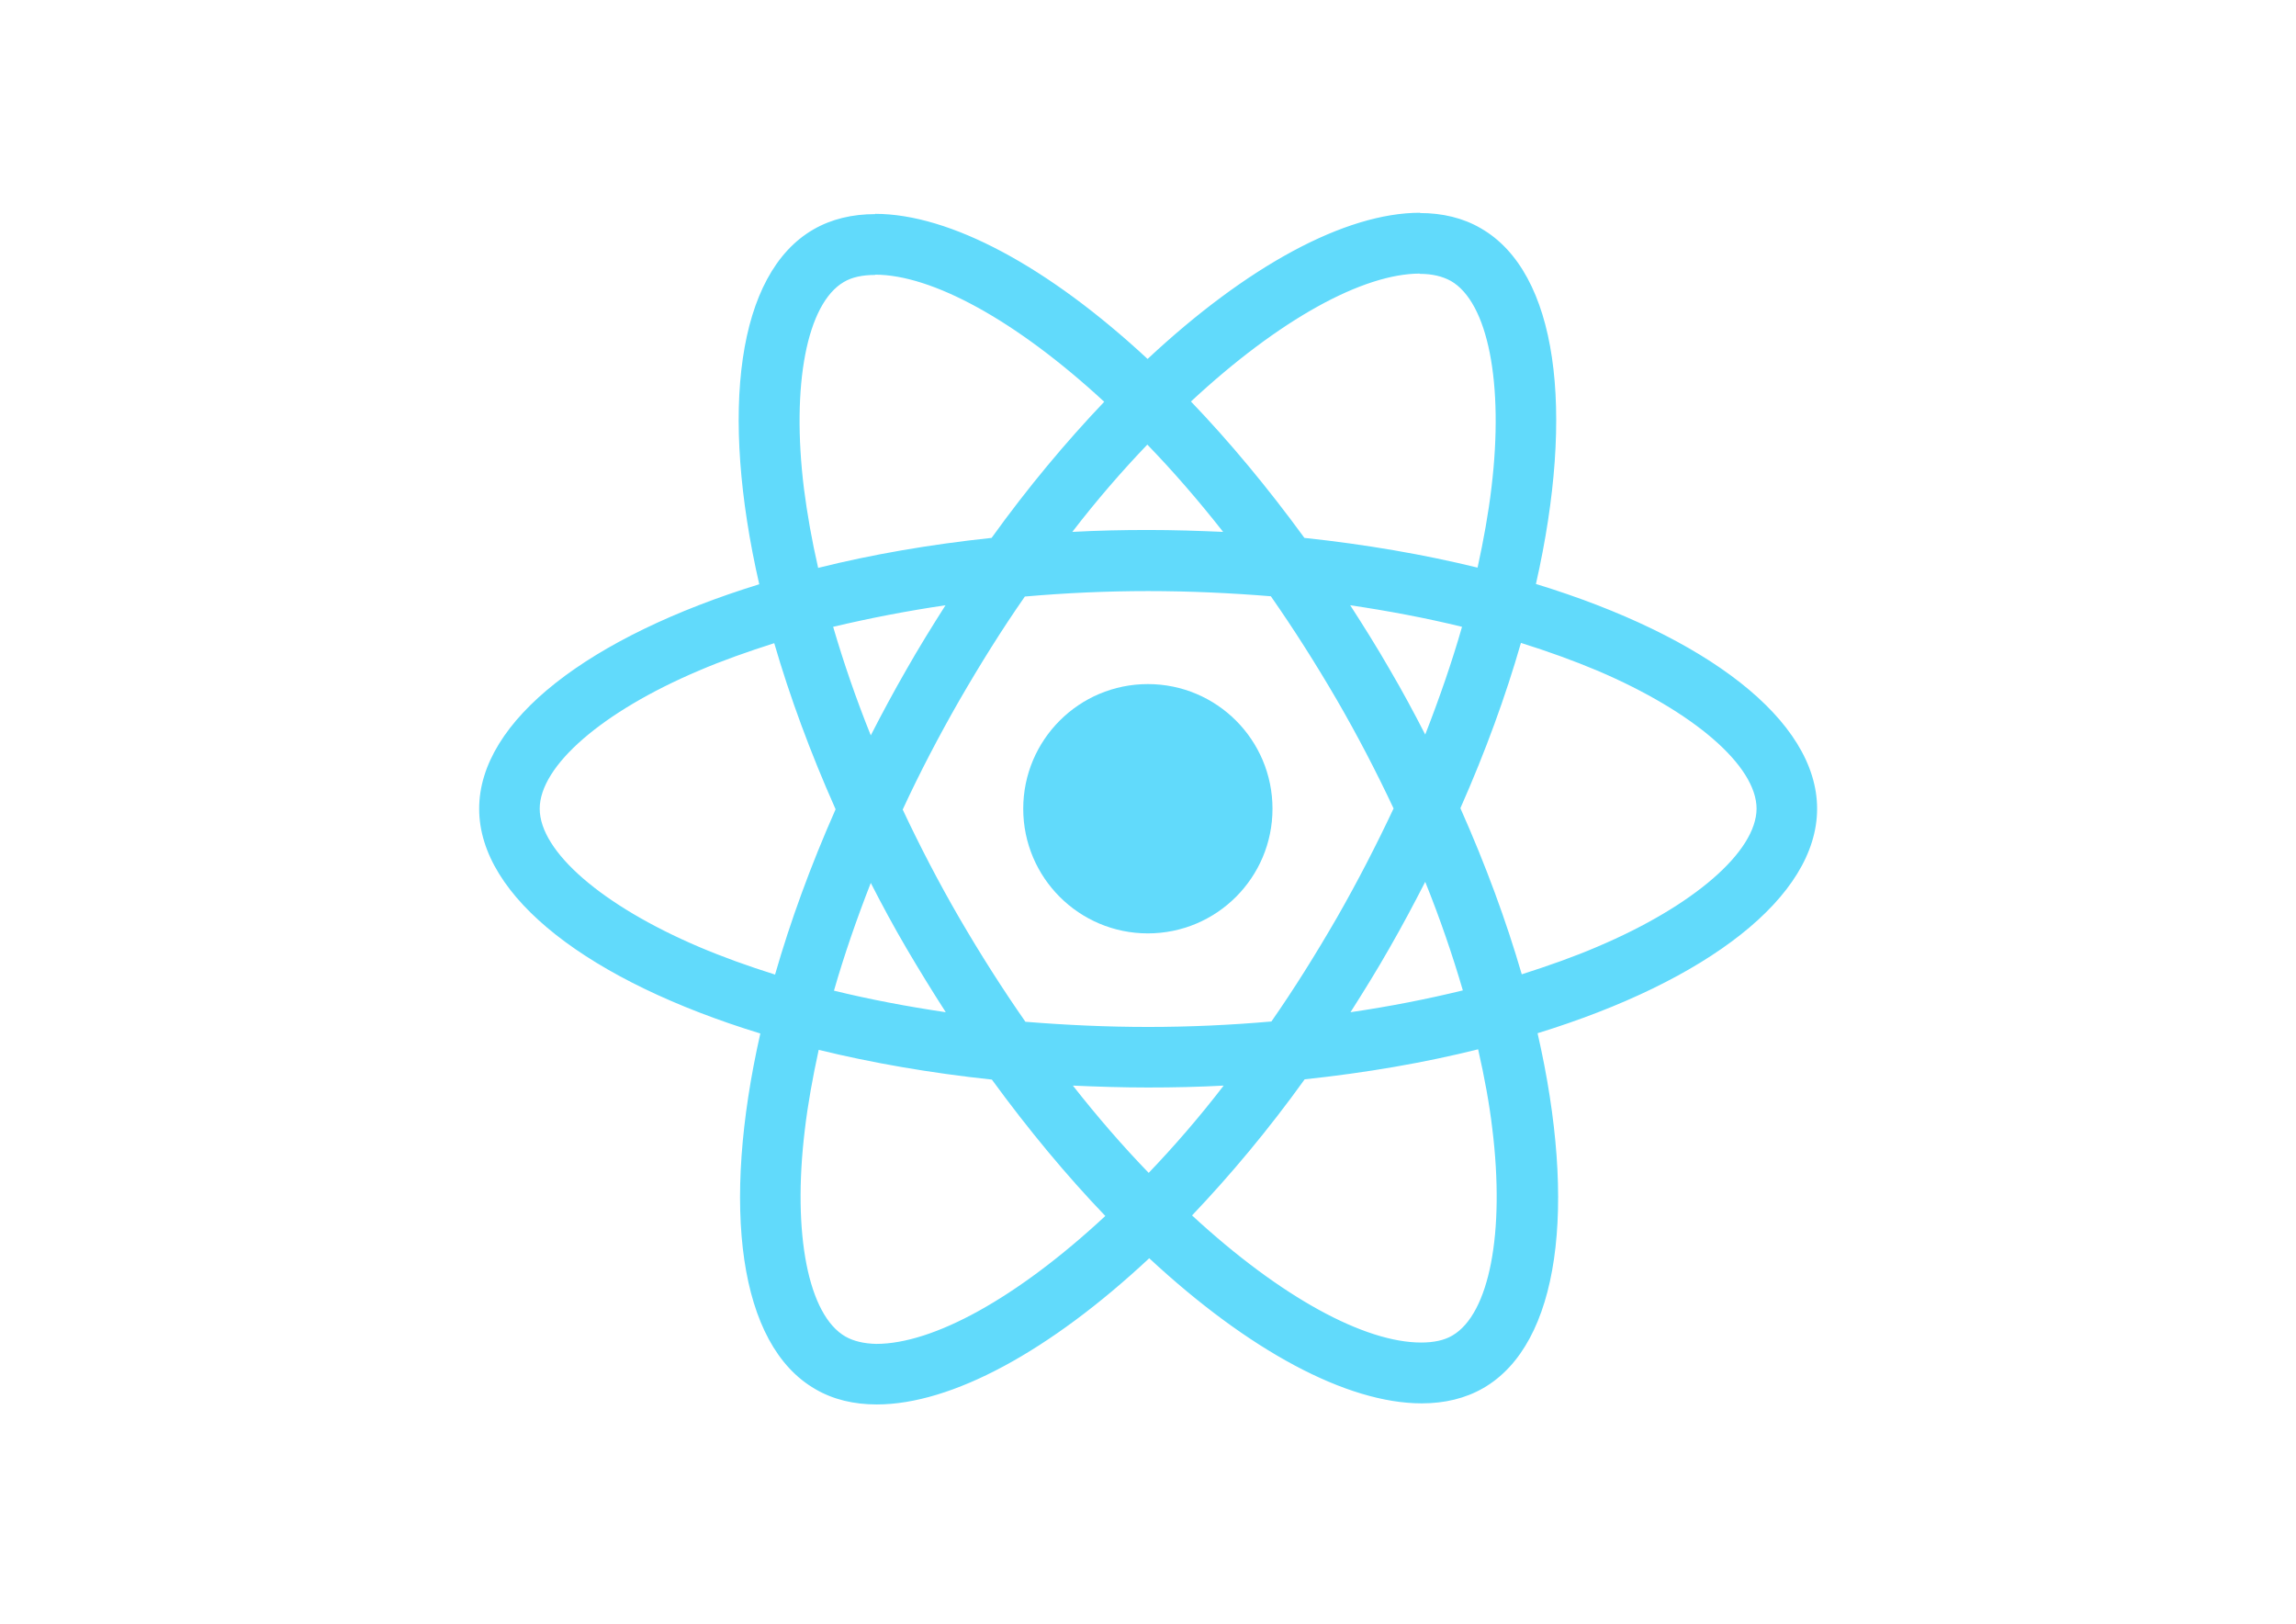
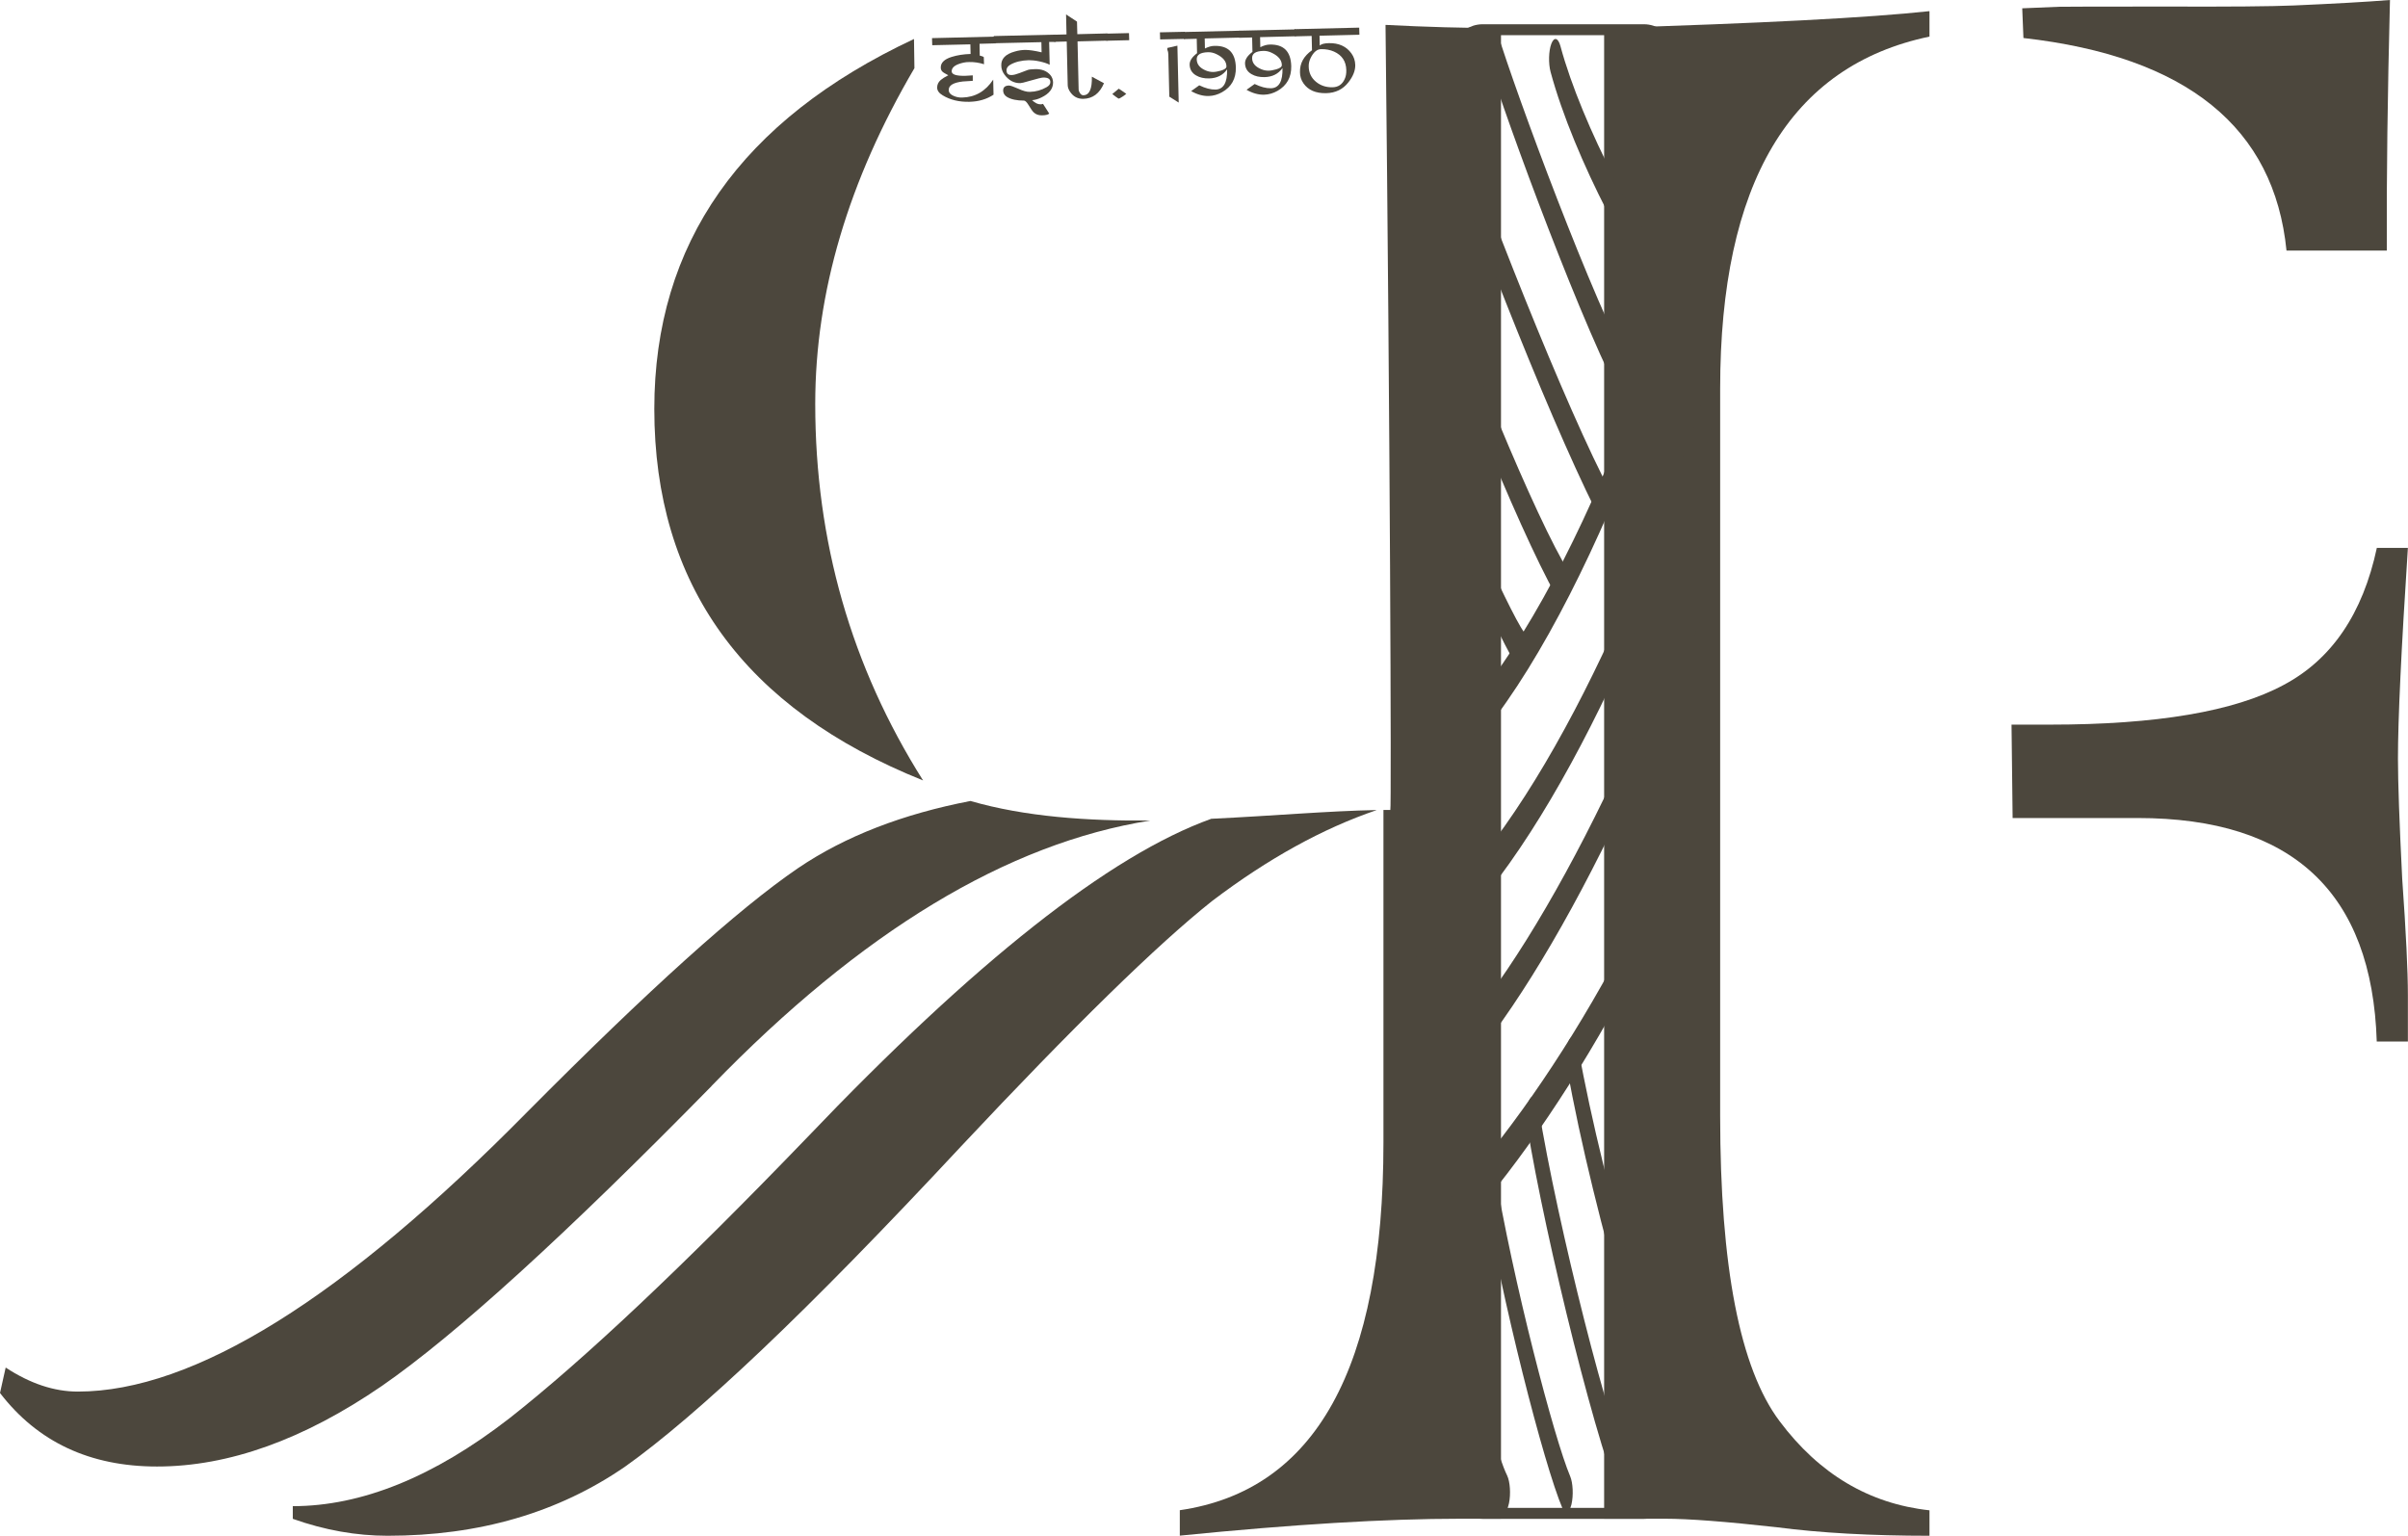
- <svg xmlns="http://www.w3.org/2000/svg" viewBox="0 0 841.9 595.3">
-   <g fill="#61DAFB">
-     <path d="M666.3 296.5c0-32.5-40.7-63.3-103.1-82.4 14.4-63.6 8-114.2-20.2-130.4-6.5-3.8-14.1-5.6-22.4-5.6v22.3c4.6 0 8.3.9 11.4 2.6 13.6 7.8 19.5 37.5 14.9 75.7-1.1 9.4-2.9 19.3-5.1 29.4-19.6-4.8-41-8.5-63.5-10.9-13.5-18.5-27.5-35.3-41.6-50 32.6-30.3 63.2-46.9 84-46.9V78c-27.5 0-63.5 19.6-99.9 53.6-36.4-33.8-72.4-53.2-99.9-53.2v22.3c20.7 0 51.4 16.5 84 46.6-14 14.7-28 31.4-41.3 49.9-22.6 2.4-44 6.1-63.6 11-2.3-10-4-19.7-5.2-29-4.7-38.2 1.1-67.9 14.6-75.8 3-1.8 6.9-2.6 11.5-2.6V78.5c-8.4 0-16 1.8-22.6 5.6-28.1 16.2-34.4 66.7-19.9 130.1-62.2 19.2-102.7 49.9-102.7 82.3 0 32.5 40.7 63.3 103.1 82.4-14.4 63.6-8 114.2 20.2 130.4 6.5 3.8 14.1 5.6 22.5 5.6 27.5 0 63.5-19.6 99.9-53.6 36.4 33.8 72.4 53.2 99.9 53.2 8.4 0 16-1.8 22.6-5.6 28.1-16.2 34.4-66.7 19.9-130.1 62-19.1 102.5-49.9 102.5-82.3zm-130.2-66.7c-3.7 12.9-8.3 26.2-13.5 39.5-4.1-8-8.4-16-13.1-24-4.6-8-9.5-15.8-14.4-23.4 14.2 2.1 27.9 4.7 41 7.9zm-45.8 106.5c-7.8 13.5-15.8 26.3-24.1 38.2-14.9 1.3-30 2-45.2 2-15.1 0-30.2-.7-45-1.9-8.3-11.9-16.4-24.6-24.2-38-7.6-13.1-14.5-26.4-20.8-39.8 6.2-13.4 13.2-26.8 20.7-39.9 7.8-13.5 15.8-26.3 24.1-38.2 14.9-1.3 30-2 45.2-2 15.1 0 30.2.7 45 1.9 8.3 11.9 16.4 24.6 24.2 38 7.6 13.1 14.5 26.4 20.8 39.8-6.3 13.4-13.2 26.8-20.7 39.9zm32.3-13c5.4 13.4 10 26.8 13.8 39.8-13.1 3.2-26.9 5.9-41.2 8 4.9-7.7 9.8-15.6 14.4-23.7 4.6-8 8.9-16.1 13-24.1zM421.2 430c-9.3-9.6-18.6-20.3-27.8-32 9 .4 18.2.7 27.5.7 9.4 0 18.7-.2 27.8-.7-9 11.7-18.3 22.4-27.5 32zm-74.4-58.9c-14.2-2.1-27.9-4.7-41-7.9 3.7-12.9 8.3-26.2 13.5-39.5 4.1 8 8.4 16 13.1 24 4.7 8 9.5 15.8 14.4 23.4zM420.7 163c9.3 9.6 18.6 20.3 27.8 32-9-.4-18.2-.7-27.5-.7-9.4 0-18.7.2-27.8.7 9-11.7 18.3-22.4 27.5-32zm-74 58.9c-4.9 7.7-9.8 15.6-14.4 23.7-4.6 8-8.9 16-13 24-5.4-13.4-10-26.8-13.8-39.8 13.1-3.1 26.9-5.8 41.2-7.9zm-90.5 125.2c-35.4-15.1-58.3-34.9-58.3-50.6 0-15.7 22.9-35.6 58.3-50.6 8.6-3.7 18-7 27.7-10.1 5.7 19.6 13.2 40 22.5 60.9-9.2 20.8-16.6 41.1-22.2 60.6-9.9-3.1-19.3-6.5-28-10.2zM310 490c-13.6-7.8-19.5-37.5-14.9-75.7 1.1-9.4 2.9-19.3 5.1-29.4 19.6 4.8 41 8.5 63.5 10.9 13.5 18.5 27.5 35.3 41.6 50-32.6 30.3-63.2 46.9-84 46.9-4.5-.1-8.3-1-11.3-2.7zm237.2-76.2c4.7 38.2-1.1 67.9-14.6 75.8-3 1.8-6.9 2.6-11.5 2.6-20.7 0-51.4-16.5-84-46.6 14-14.7 28-31.4 41.3-49.9 22.6-2.4 44-6.1 63.6-11 2.3 10.1 4.1 19.8 5.2 29.1zm38.5-66.7c-8.6 3.7-18 7-27.7 10.1-5.7-19.6-13.2-40-22.5-60.9 9.2-20.8 16.6-41.1 22.2-60.6 9.9 3.1 19.3 6.5 28.1 10.2 35.4 15.1 58.3 34.9 58.3 50.6-.1 15.7-23 35.6-58.4 50.6zM320.8 78.4z" />
-     <circle cx="420.9" cy="296.5" r="45.7" />
-     <path d="M520.5 78.1z" />
+ <svg xmlns="http://www.w3.org/2000/svg" id="Layer_2" data-name="Layer 2" viewBox="0 0 220.41 140.6">
+   <defs>
+     <style>
+       .cls-1 {
+         fill: #4c473d;
+       }
+ 
+       .cls-2 {
+         fill: none;
+         stroke: #4c473d;
+         stroke-miterlimit: 10;
+       }
+     </style>
+   </defs>
+   <g id="Layer_1-2" data-name="Layer 1">
+     <path class="cls-1" d="m91.15,3.97l-1.49.04.02,1.08c.17.04.3.08.37.14l.02.65c-.44-.14-.89-.21-1.36-.2-.34,0-.66.07-.98.19-.42.16-.62.38-.62.66,0,.29.42.43,1.25.41.02,0,.14,0,.35-.02l.33-.02v.5c-.48.03-.79.05-.91.06-.87.1-1.3.36-1.29.78,0,.24.16.42.47.55.24.1.49.15.77.14,1.18-.03,2.12-.57,2.83-1.64l.03,1.38c-.62.41-1.35.63-2.21.65-.93.02-1.75-.17-2.44-.59-.34-.2-.51-.44-.51-.71,0-.27.1-.5.33-.7.14-.12.37-.27.69-.43l-.36-.2c-.22-.12-.33-.28-.33-.49-.01-.45.32-.78,1-.99.51-.16,1.09-.25,1.73-.27l-.02-.88-3.49.08-.02-.65,5.82-.14.02.65Z" />
+     <path class="cls-1" d="m96.62,3.84h-.59s.05,2.09.05,2.09c-.22-.12-.53-.22-.93-.31-.38-.08-.71-.11-.98-.11-.67.02-1.22.15-1.67.4-.25.14-.38.32-.37.54,0,.29.16.43.47.42.18,0,.43-.07.72-.18.19-.07.44-.17.74-.28.13-.05.35-.07.67-.08.63-.02,1.1.17,1.42.55.15.18.23.4.24.65.01.58-.34,1.04-1.06,1.39-.3.15-.58.23-.86.25.27.26.52.38.76.38.08,0,.16-.01.24-.04l.57.89c-.11.1-.34.16-.69.16-.28,0-.53-.08-.73-.27-.11-.1-.26-.32-.46-.65-.17-.28-.31-.42-.42-.43-.67,0-1.19-.11-1.56-.33-.23-.14-.35-.33-.36-.58,0-.31.17-.46.53-.47.14,0,.42.1.85.29.43.2.79.3,1.06.29.55-.01,1.07-.16,1.54-.43.23-.13.35-.29.34-.48,0-.28-.23-.41-.66-.4-.13,0-.57.11-1.3.32-.43.13-.69.19-.79.19-.58.01-1.06-.25-1.45-.78-.19-.26-.29-.54-.29-.84-.02-.61.39-1.04,1.23-1.27.34-.1.67-.15.97-.15.35,0,.85.07,1.49.22l-.02-.93-4.34.1-.02-.66,5.63-.13.02.65Z" />
+     <path class="cls-1" d="m101.39,3.72l-2.76.07.1,4.39c0,.12.05.24.13.36.09.12.19.19.31.18.54-.01.8-.58.77-1.7l1.11.6c-.4.94-1.03,1.41-1.91,1.43-.51,0-.91-.21-1.21-.67-.13-.2-.2-.4-.2-.6l-.09-3.98-1.14.03v-.65s1.12-.03,1.12-.03l-.04-1.83,1,.66.03,1.15,2.76-.07.02.65Z" />
+     <path class="cls-1" d="m103.36,3.68l-2.1.05v-.65s2.08-.05,2.08-.05l.02.65Zm-.27,4.91c-.05.05-.17.14-.35.26-.18.12-.3.18-.34.18-.02,0-.11-.06-.29-.19-.16-.12-.26-.19-.3-.23l.59-.49s.27.16.69.47" />
+     <path class="cls-1" d="m108.47,3.56l-2.28.05-.02-.65,2.28-.05v.65Zm-.58,5.83l-.86-.54-.09-3.87c0-.15-.03-.3-.09-.43v-.16s.92-.21.92-.21l.12,5.21Z" />
+     <path class="cls-1" d="m113.51,3.44l-3.24.08.02.92c.32-.16.61-.24.87-.24,1.27-.03,1.93.63,1.96,1.98.02,1.01-.39,1.77-1.26,2.26-.39.22-.8.34-1.23.35-.53.01-1.06-.14-1.6-.45l.74-.53c.56.27,1.05.4,1.49.39.73-.02,1.09-.63,1.06-1.85-.38.54-.93.81-1.64.83-.47.01-.87-.08-1.19-.27-.39-.22-.59-.56-.6-1,0-.35.22-.69.68-1.04l-.03-1.32-1.17.03-.02-.65,5.16-.12.02.65Zm-1.25,2.63c-.01-.45-.31-.82-.91-1.11-.26-.13-.53-.19-.79-.18-.69.02-1.03.24-1.02.66.01.45.28.78.82,1.01.23.1.46.14.68.14.2,0,.44-.05.7-.12.35-.1.52-.23.52-.39" />
+     <path class="cls-1" d="m118.58,3.32l-3.24.08.02.92c.32-.16.61-.24.87-.24,1.27-.03,1.93.63,1.96,1.98.02,1.01-.4,1.77-1.26,2.26-.39.22-.8.34-1.23.35-.53.01-1.06-.14-1.6-.45l.74-.53c.56.27,1.05.4,1.49.39.74-.02,1.09-.63,1.06-1.85-.38.54-.93.81-1.64.83-.47.01-.87-.08-1.19-.27-.39-.22-.59-.56-.6-1,0-.35.22-.69.68-1.04l-.03-1.32-1.17.03-.02-.65,5.16-.12.02.65Zm-1.25,2.63c-.01-.45-.31-.82-.91-1.11-.26-.13-.53-.19-.79-.18-.69.02-1.03.24-1.02.66,0,.45.28.78.82,1.01.23.1.46.14.68.14.2,0,.44-.05.7-.12.35-.1.52-.23.52-.39" />
+     <path class="cls-1" d="m124.42,3.18l-3.64.09.02.9c.15-.14.42-.21.83-.22.91-.02,1.6.29,2.07.94.22.31.34.66.35,1.06.01.51-.2,1.04-.63,1.59-.5.64-1.18.97-2.03.99-.96.02-1.65-.28-2.08-.9-.21-.3-.32-.64-.32-1.02-.02-.82.35-1.48,1.1-2.01l-.03-1.31-1.55.04-.02-.66,5.92-.14.02.65Zm-1.19,3.23c-.02-.79-.39-1.36-1.13-1.69-.34-.15-.74-.23-1.18-.22-.37,0-.7.28-.96.82-.12.25-.18.51-.17.78.01.57.24,1.04.68,1.4.42.34.91.5,1.5.49.52-.01.89-.26,1.11-.75.11-.23.16-.51.15-.83" />
+     <path class="cls-1" d="m217.56,50.15c-1.29,6.04-4.14,10.23-8.54,12.56-4.49,2.42-11.61,3.63-21.37,3.63h-3.53c.04,2.83.07,5.68.1,8.55h11.45c14.16,0,21.45,6.82,21.88,20.46h2.85v-4.27c0-2.16-.17-5.7-.52-10.62-.26-5.18-.39-8.85-.39-11.01,0-3.54.3-9.97.91-19.29h-2.85Z" />
+     <path class="cls-1" d="m209.29,22.94c3,0,6.07,0,9.18,0-.03-6.71.07-14.34.29-22.94-2.24.18-5.17.34-8.79.5-2.07.09-5.96.12-11.66.1-6.31,0-9.59.01-9.85.02l-3.36.14.11,2.72c14.95,1.69,22.96,8.19,24.08,19.47" />
+     <path class="cls-1" d="m84.49,71.45c-6.58-10.43-9.87-21.92-9.87-34.47,0-10.21,3.04-20.45,9.08-30.74-.01-.89-.03-1.77-.04-2.67-15.83,7.42-23.77,18.71-23.77,33.86,0,16.1,8.2,27.44,24.6,34.02" />
+     <path class="cls-1" d="m176.61,3.35V1.02c-5.52.6-15.45,1.12-29.78,1.55v136.47h5.57c2.16,0,5.57.26,10.23.78,3.97.52,8.63.78,13.98.78v-2.33c-5.52-.6-10.1-3.32-13.72-8.16-3.63-4.83-5.44-14.16-5.44-27.97V35.59c0-18.82,6.39-29.57,19.16-32.24" />
+     <path class="cls-1" d="m65.13,99.42c13.7-14.15,27.09-22.23,40.17-24.3-5.74.05-11.47-.34-16.47-1.79-6.13,1.18-11.44,3.2-15.8,6.16-5.44,3.71-13.68,11.14-24.73,22.27-16.83,17.09-30.56,25.64-41.18,25.64-2.16,0-4.36-.73-6.6-2.2l-.52,2.33c3.45,4.49,8.24,6.73,14.37,6.73,6.56,0,13.42-2.46,20.59-7.38,6.73-4.66,16.79-13.81,30.17-27.45" />
+     <path class="cls-1" d="m125.98,74.16c-4.34.08-9.61.54-15.11.8-9.29,3.34-21.64,13.08-37.07,29.26-11.31,11.74-20.37,20.28-27.19,25.64-6.9,5.35-13.51,8.03-19.81,8.03v1.16c2.93,1.04,5.82,1.55,8.68,1.55,8.37,0,15.62-2.11,21.75-6.34,3.28-2.33,7.45-5.89,12.5-10.68,5.05-4.79,11.11-10.98,18.19-18.58,10.36-11.05,18.04-18.56,23.05-22.53,5.13-3.89,10.13-6.63,15.02-8.3" />
+     <path class="cls-1" d="m126.82,2.29c.41,36.23.55,71.86.44,71.86-.21,0-.42,0-.63,0v30.45c0,20.63-6.21,31.85-18.64,33.66v2.33c10.36-1.04,18.9-1.55,25.64-1.55h3.76V2.57c-3.37,0-6.9-.1-10.55-.29" />
+     <path class="cls-2" d="m150.47,138.55h-14.76c-1.93,0-3.5-2.39-3.5-5.33V8.05c0-2.94,1.57-5.33,3.5-5.33h14.76c1.93,0,3.49,2.39,3.49,5.33v125.17c0,2.94-1.57,5.33-3.49,5.33Z" />
+     <path class="cls-1" d="m146.42,47.1c-.11,0-.22-.09-.32-.29-4.74-9.47-12.23-28.9-15.31-38.11-.23-.7-.24-1.87-.02-2.6.22-.73.6-.76.83-.06,2.97,8.9,10.52,28.46,15.13,37.67.27.55.35,1.68.18,2.54-.11.55-.3.85-.5.85" />
+     <path class="cls-1" d="m129.98,72.45c-.28,0-.52-.61-.58-1.49-.06-1,.15-1.96.46-2.16,9.99-6.07,21.27-32.3,26.41-54.14.19-.82.56-.99.82-.39.26.6.32,1.75.12,2.57-5.27,22.41-16.87,49.33-27.14,55.57-.04.02-.08.03-.11.03" />
+     <path class="cls-1" d="m129.98,87.96c-.26,0-.5-.56-.57-1.39-.08-.99.11-1.98.43-2.23,10.77-8.45,20.75-30.99,26.5-49.27.23-.72.6-.73.83-.02.23.71.24,1.88,0,2.6-5.86,18.64-16.05,41.63-27.05,50.26-.05.04-.1.06-.14.06" />
+     <path class="cls-1" d="m129.98,101.68c-.27,0-.51-.58-.57-1.43-.07-.99.13-1.98.44-2.2,7.7-5.48,19.34-26.76,26.5-48.44.23-.71.61-.69.83.04.23.73.22,1.9-.01,2.6-7.29,22.08-19.17,43.77-27.05,49.38-.04.03-.09.05-.13.05" />
+     <path class="cls-1" d="m129.98,116.13c-.26,0-.5-.54-.57-1.36-.09-.98.1-1.99.41-2.26,8.2-7,20.67-25.87,26.51-44.14.23-.72.6-.72.83,0,.23.72.23,1.88,0,2.6-5.98,18.7-18.69,37.97-27.04,45.09-.05.04-.1.06-.15.06" />
+     <path class="cls-1" d="m149.87,38.77c-.09,0-.17-.06-.25-.18-3.39-5.07-10.77-24.89-13.04-31.88-.23-.71-.24-1.88,0-2.6.23-.73.6-.73.83-.02,2.35,7.22,9.59,26.49,12.73,31.18.29.44.42,1.54.28,2.45-.1.66-.31,1.05-.53,1.05" />
+     <path class="cls-1" d="m142.77,54.87c-.1,0-.2-.08-.29-.24-3.71-6.62-10.53-23.69-12.92-31.6-.22-.74-.21-1.9.02-2.6.24-.7.61-.66.83.08,2.29,7.58,9.09,24.57,12.65,30.93.28.5.38,1.63.22,2.51-.11.6-.31.93-.51.93" />
+     <path class="cls-1" d="m139.26,61.4c-.08,0-.16-.05-.23-.15-1.47-1.96-7.83-15.98-9.48-21.67-.22-.75-.2-1.92.04-2.6.24-.68.61-.63.83.12,1.51,5.21,7.77,19.02,9.07,20.76.3.4.44,1.48.31,2.41-.09.7-.31,1.12-.54,1.12" />
+     <path class="cls-1" d="m135.3,67.57c-.1,0-.2-.08-.3-.25-.15-.27-3.7-6.76-5.4-11.09-.25-.64-.29-1.8-.08-2.59.21-.79.58-.91.83-.26,1.63,4.15,5.21,10.7,5.25,10.77.28.51.38,1.64.21,2.52-.11.59-.31.91-.51.91" />
+     <path class="cls-1" d="m153.39,29c-.06,0-.13-.03-.19-.1-3.36-3.63-9.13-14.39-11.27-22.31-.21-.78-.18-1.94.07-2.59.25-.65.62-.55.83.22,1.96,7.28,7.55,17.75,10.75,21.2.31.33.47,1.38.36,2.34-.08.76-.31,1.24-.56,1.24" />
+     <path class="cls-1" d="m156.07,20.19c-.08,0-.16-.05-.24-.16-.23-.32-5.62-7.94-7.36-13.31-.23-.71-.23-1.88,0-2.6.23-.72.6-.73.83-.02,1.6,4.92,6.97,12.5,7.02,12.58.3.42.43,1.51.3,2.43-.1.68-.31,1.08-.54,1.08" />
+     <path class="cls-1" d="m143.37,138.47c-.12,0-.25-.12-.35-.37-1.72-4.05-5.58-19.13-7.31-29.59-.15-.9-.04-2.01.25-2.48.29-.47.64-.11.79.79,1.75,10.61,5.53,24.95,6.97,28.33.26.61.31,1.76.12,2.58-.12.48-.29.73-.47.73" />
+     <path class="cls-1" d="m149.05,138.47c-.11,0-.21-.09-.31-.28-2.27-4.41-7.28-24.69-8.96-35.12-.15-.91-.03-2.01.26-2.47.29-.46.64-.09.79.82,1.72,10.7,6.58,29.88,8.53,33.64.28.54.36,1.67.19,2.53-.11.56-.3.87-.5.87" />
+     <path class="cls-1" d="m154.73,136.65c-.11,0-.22-.1-.32-.3-2.58-5.28-8.53-24.71-10.99-38.68-.16-.89-.05-2.01.23-2.5.29-.49.64-.17.8.72,2.35,13.29,8.18,32.41,10.61,37.38.27.56.35,1.7.17,2.55-.11.54-.3.83-.49.83" />
+     <path class="cls-1" d="m156.76,124.28c-.1,0-.2-.08-.3-.25-2.17-4-7.59-23.41-9.35-32.58-.17-.87-.08-2,.2-2.52.28-.52.64-.24.81.63,1.81,9.45,7.08,27.87,8.94,31.3.28.52.37,1.64.21,2.52-.11.58-.31.91-.51.91" />
+     <path class="cls-1" d="m137.62,138.47c-.11,0-.22-.1-.32-.3-1.88-3.84-5.17-18.53-6.01-24.88-.12-.94.02-2.02.32-2.41.3-.39.64.05.77.99.83,6.26,4.02,20.04,5.57,23.21.27.56.35,1.7.17,2.55-.11.54-.3.83-.49.83" />
+     <path class="cls-1" d="m156.76,107.55c-.18,0-.36-.27-.48-.77-.17-.75-4.19-18.32-5.15-23.22-.17-.87-.08-2,.2-2.53.28-.53.64-.25.81.62.93,4.79,5.06,22.81,5.1,22.99.19.83.13,1.97-.14,2.57-.1.23-.22.34-.34.34" />
  </g>
</svg>
